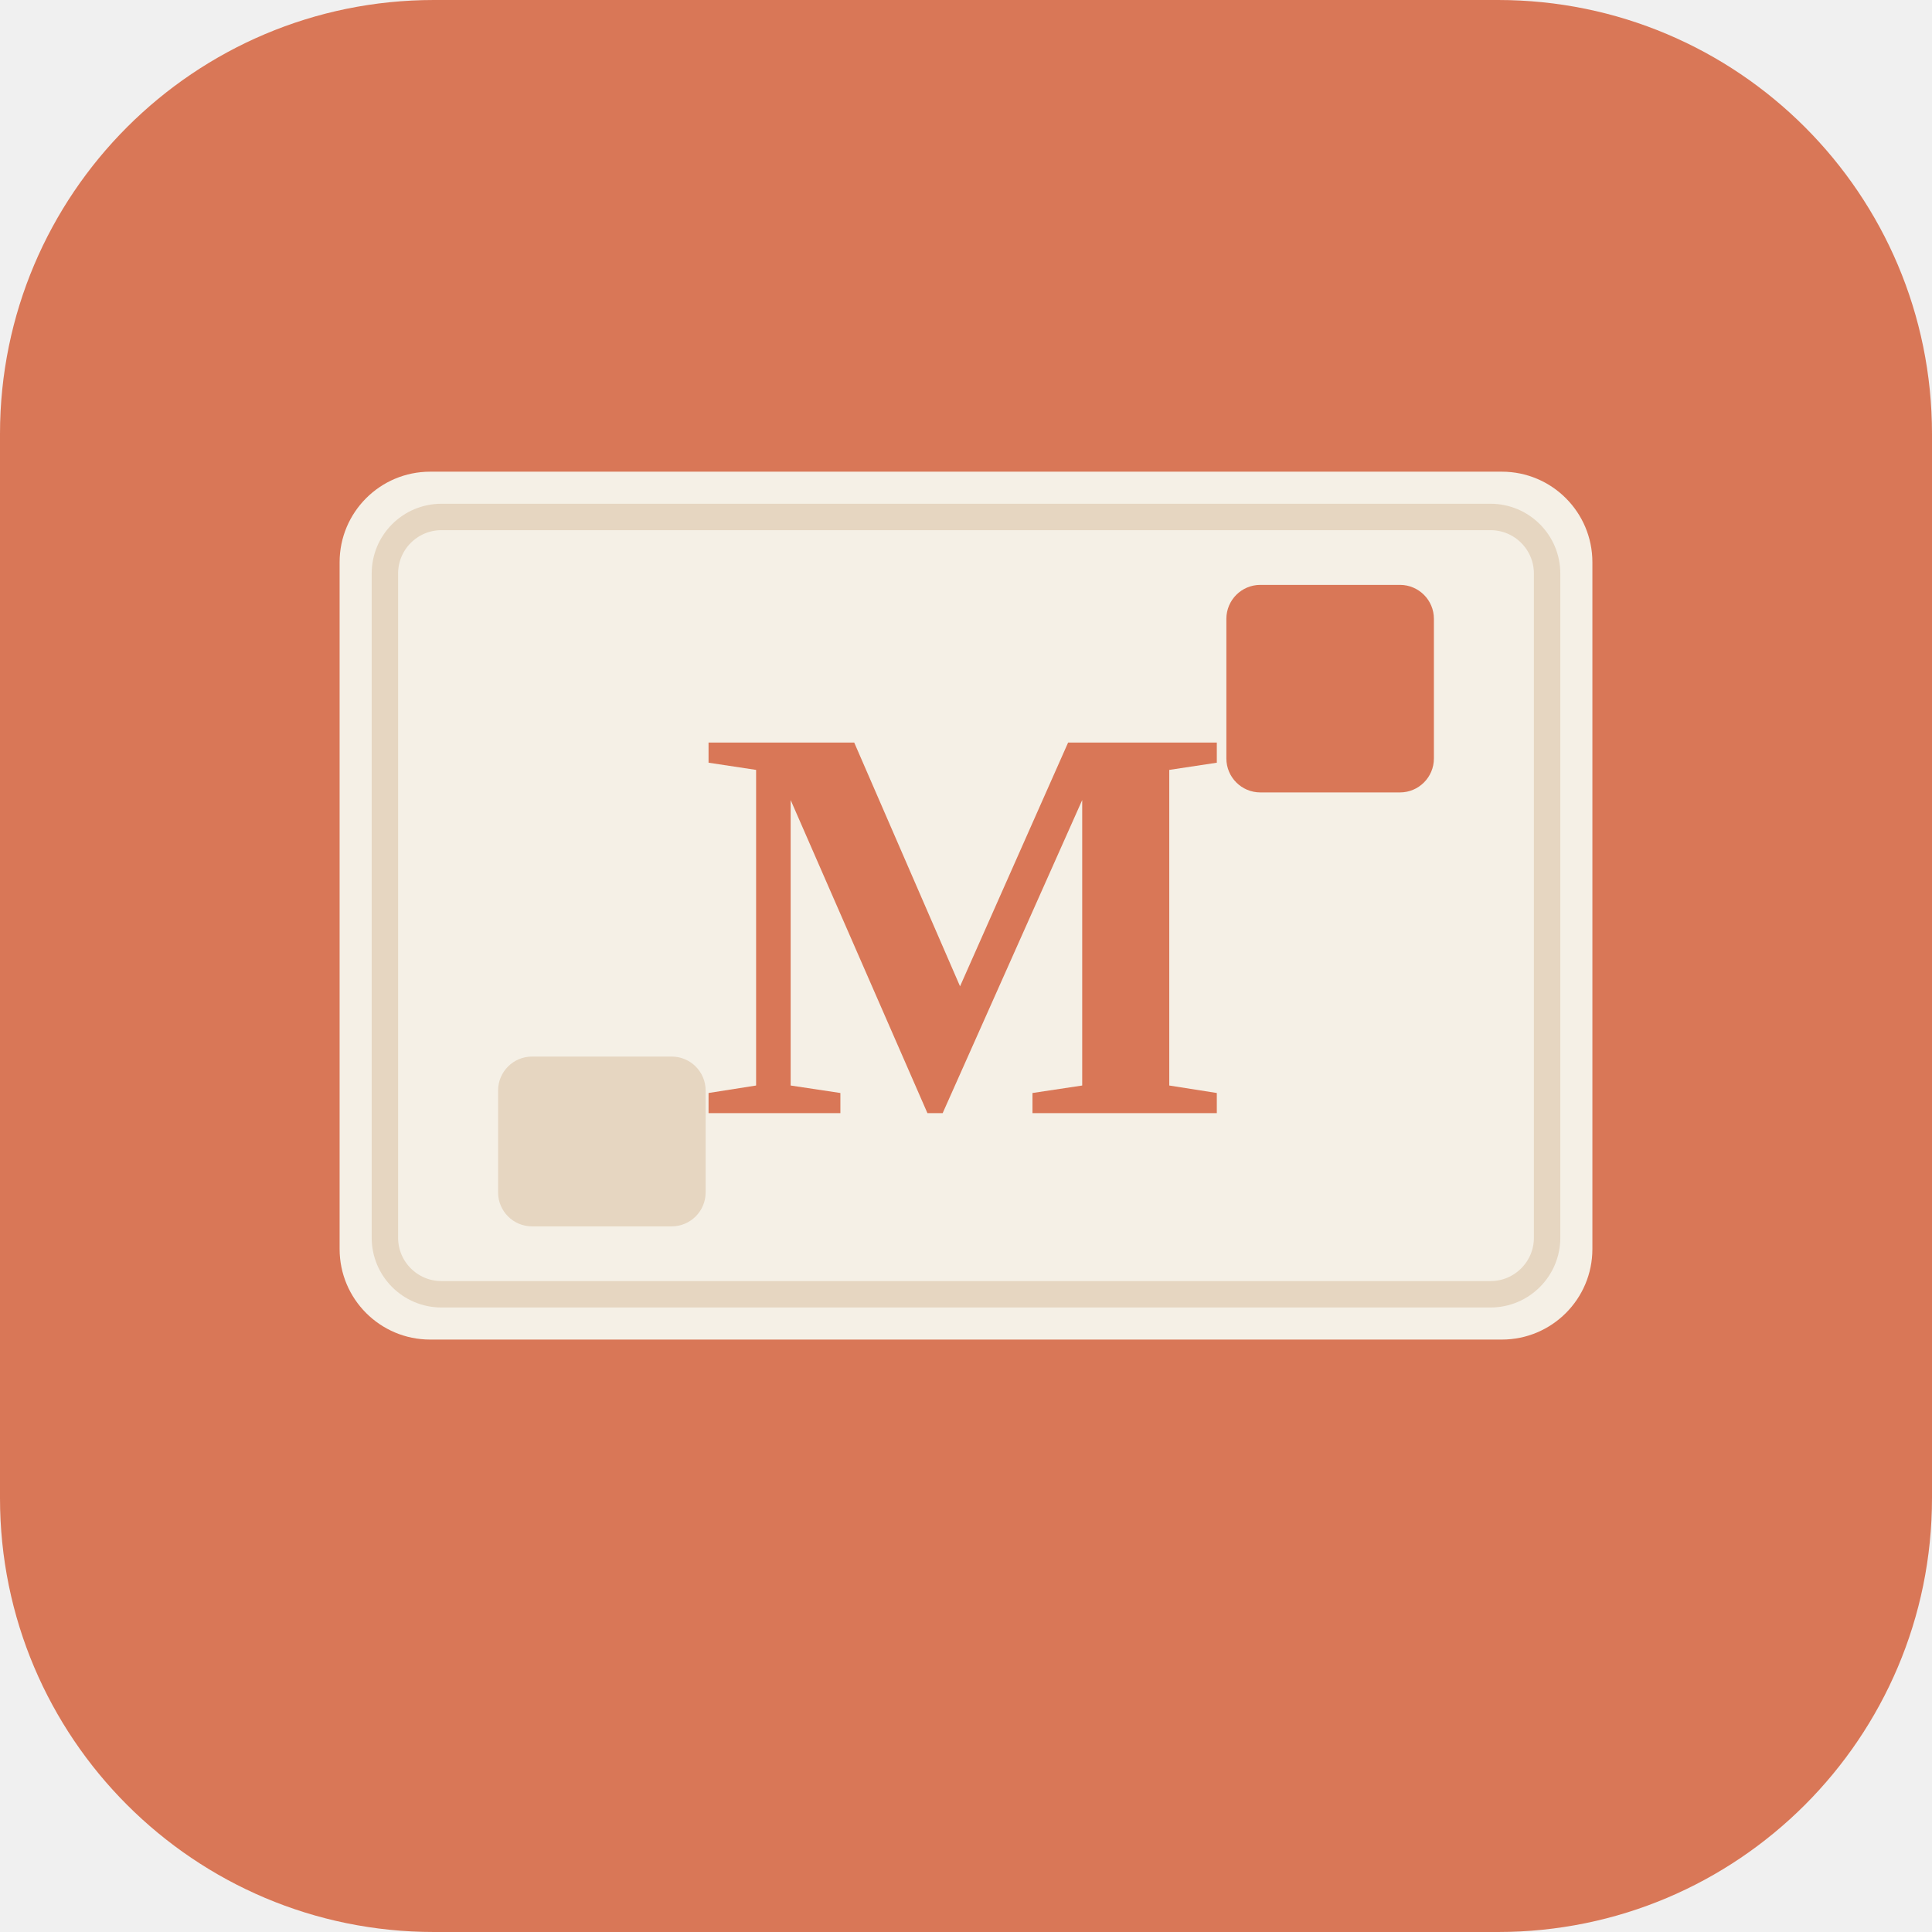
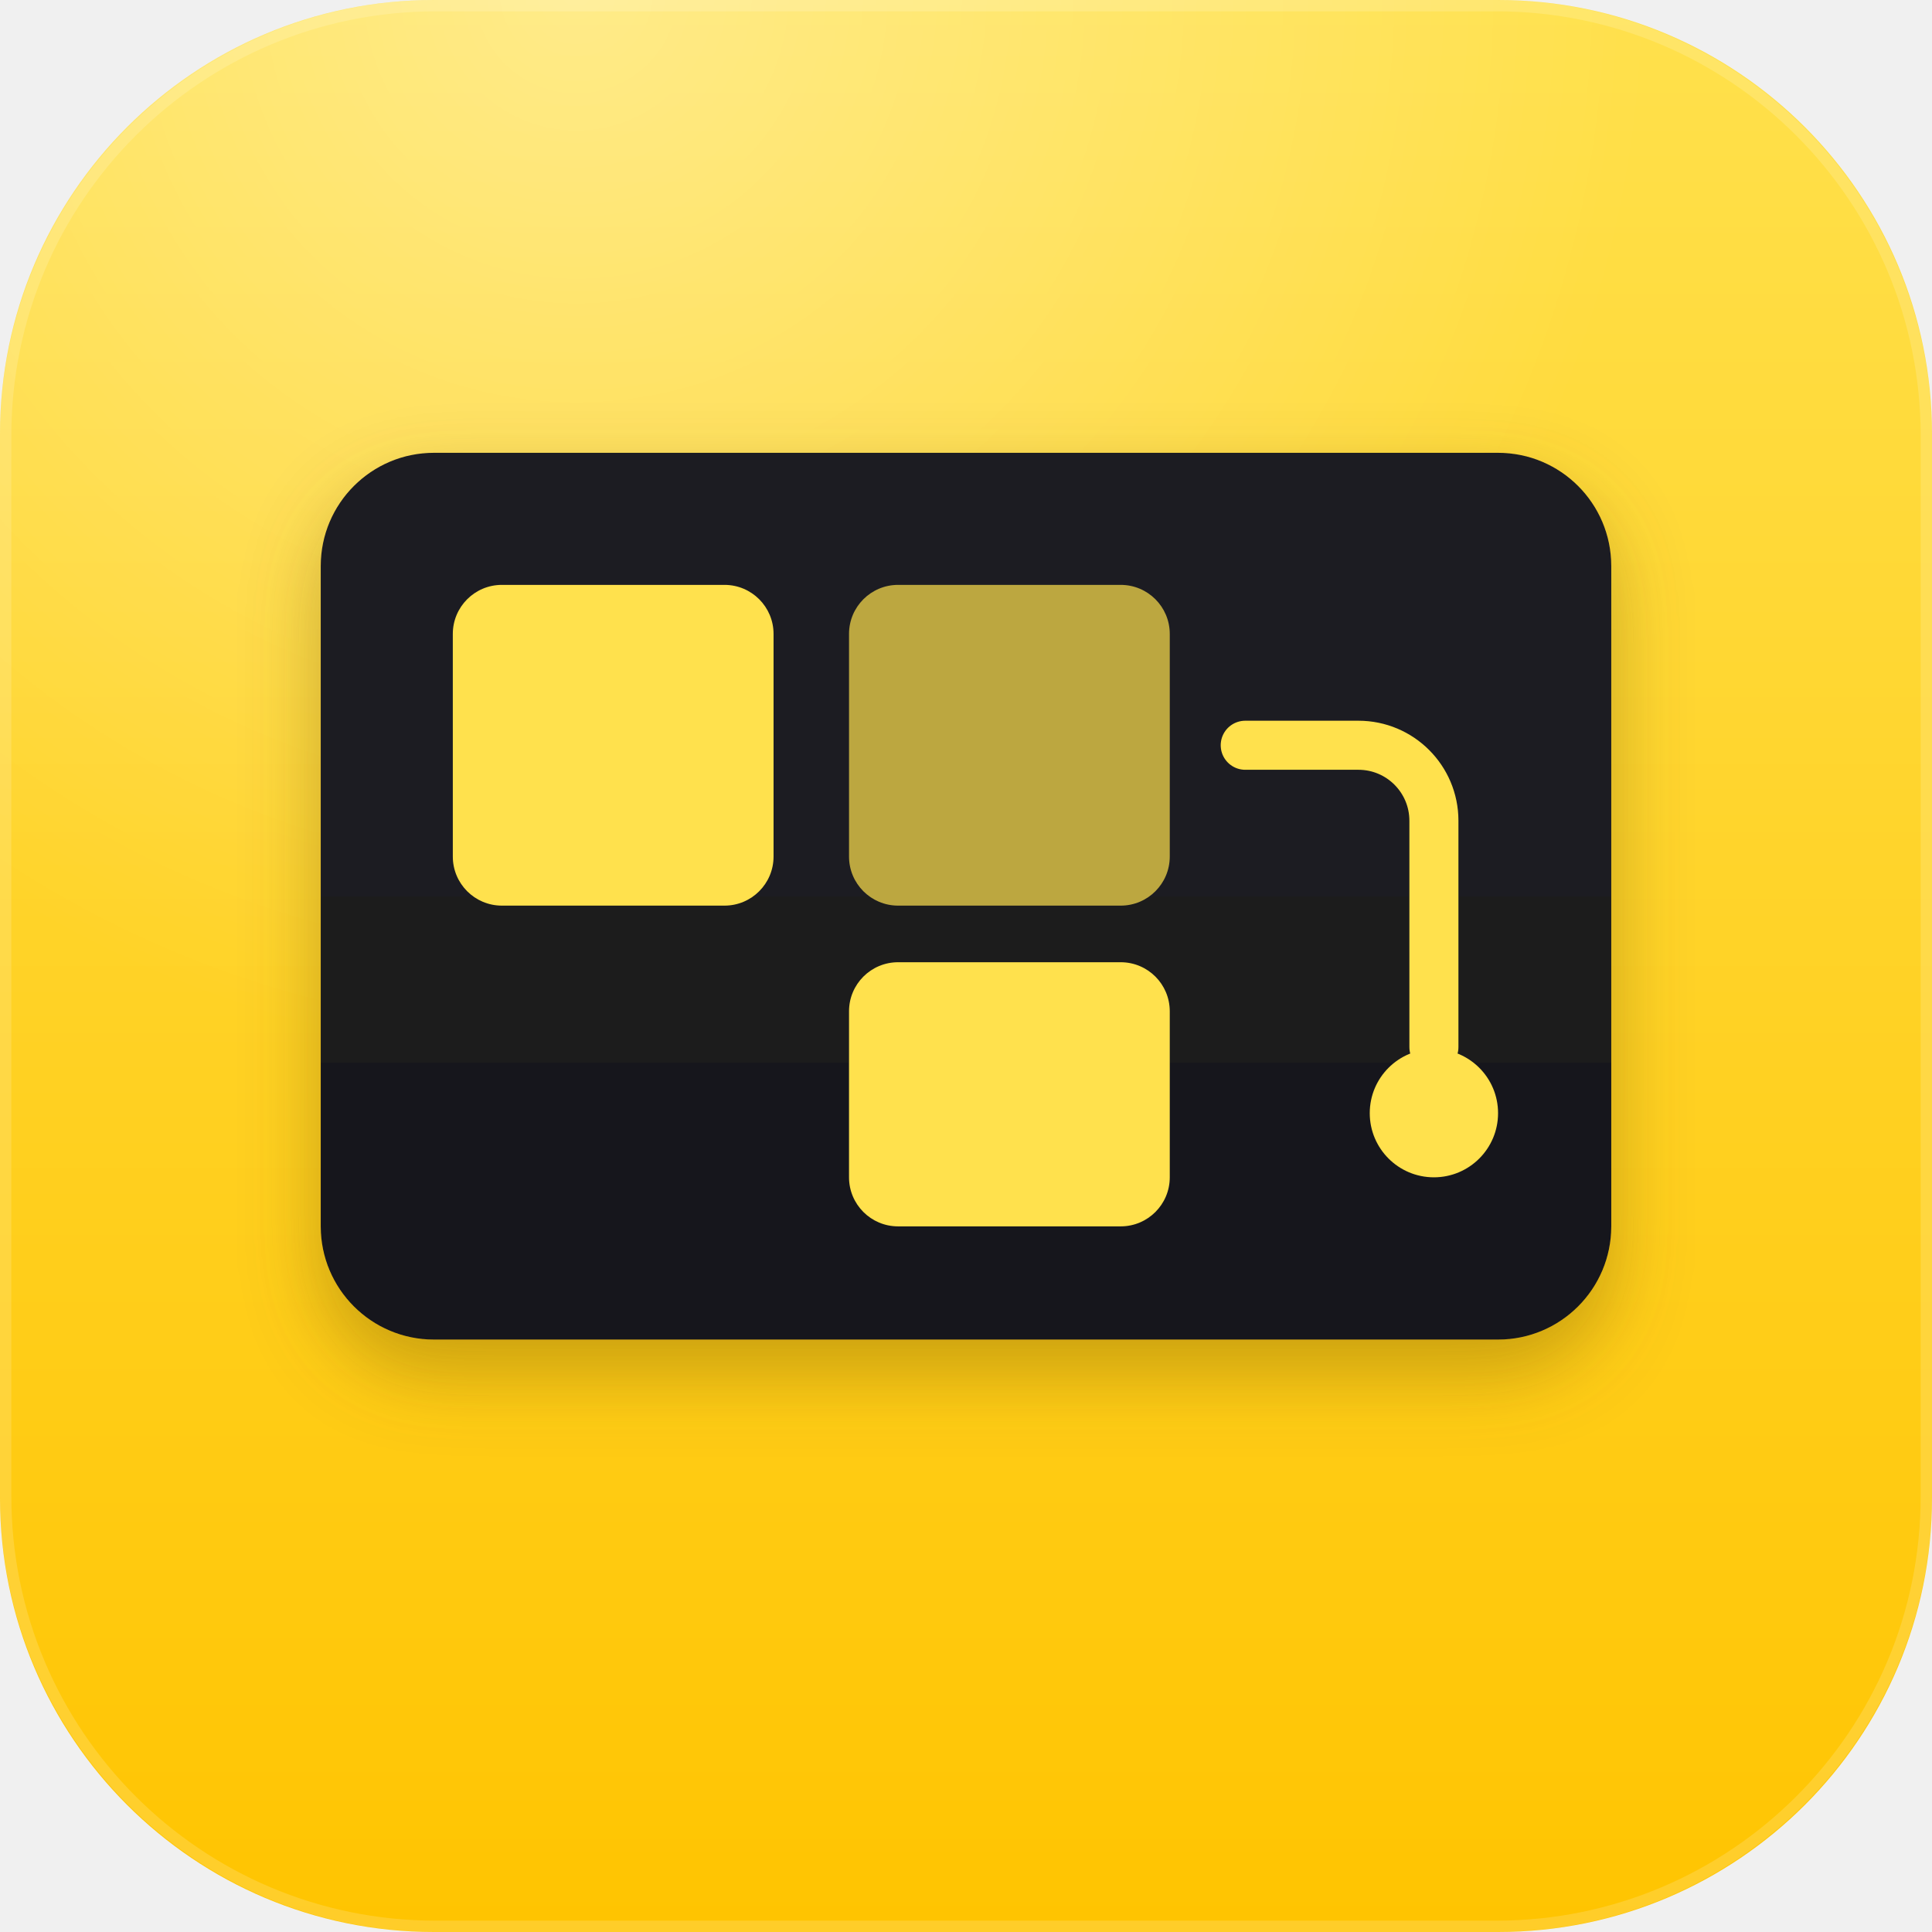
<svg xmlns="http://www.w3.org/2000/svg" viewBox="0 0 1024 1024">
-   <rect width="1024" height="1024" rx="230" fill="#D97757" />
-   <rect x="180" y="250" width="664" height="460" rx="48" fill="#F5F0E6" />
-   <rect x="204" y="274" width="616" height="412" rx="30" fill="none" stroke="#E6D6C1" stroke-width="14" />
-   <rect x="650" y="310" width="110" height="110" rx="18" fill="#D97757" />
-   <rect x="264" y="560" width="110" height="90" rx="18" fill="#E6D6C1" />
-   <text x="512" y="590" text-anchor="middle" font-family="Georgia,'Times New Roman',serif" font-weight="700" font-size="300" fill="#D97757">M</text>
+   <defs>
+     <linearGradient id="a27-bg" x1="0" y1="0" x2="0" y2="1">
+       <stop offset="0" stop-color="#FFE14D" />
+       <stop offset="1" stop-color="#FFC400" />
+     </linearGradient>
+     <radialGradient id="a27-hl" cx=".3" cy="0" r="1">
+       <stop offset="0" stop-color="#fff" stop-opacity=".34" />
+       <stop offset=".55" stop-color="#fff" stop-opacity="0" />
+     </radialGradient>
+     <linearGradient id="a27-fg" x1="0" y1="0" x2="0" y2="1">
+       <stop offset="0" stop-color="#1F1F24" />
+       <stop offset="1" stop-color="#17171B" />
+     </linearGradient>
+     <filter id="a27-sh" x="-20%" y="-20%" width="140%" height="150%">
+       <feDropShadow dx="0" dy="18" stdDeviation="20" flood-color="#735800" flood-opacity=".38" />
+     </filter>
+   </defs>
+   <rect width="1024" height="1024" rx="230" fill="url(#a27-bg)" />
+   <rect width="1024" height="1024" rx="230" fill="url(#a27-hl)" />
+   <g filter="url(#a27-sh)">
+     <rect x="170" y="240" width="684" height="470" rx="60" fill="url(#a27-fg)" />
+     <rect x="240" y="310" width="170" height="170" rx="26" fill="#FFE14D" />
+     <rect x="450" y="310" width="170" height="170" rx="26" fill="#BCA741" />
+     <rect x="450" y="510" width="170" height="140" rx="26" fill="#FFE14D" />
+     <path d="M660 395h60a40 40 0 0 1 40 40v120" fill="none" stroke="#FFE14D" stroke-width="26" stroke-linecap="round" />
+     <circle cx="760" cy="590" r="34" fill="#FFE14D" />
+   </g>
+   <rect x="3" y="3" width="1018" height="1018" rx="228" fill="none" stroke="#fff" stroke-opacity=".16" stroke-width="6" />
</svg>
